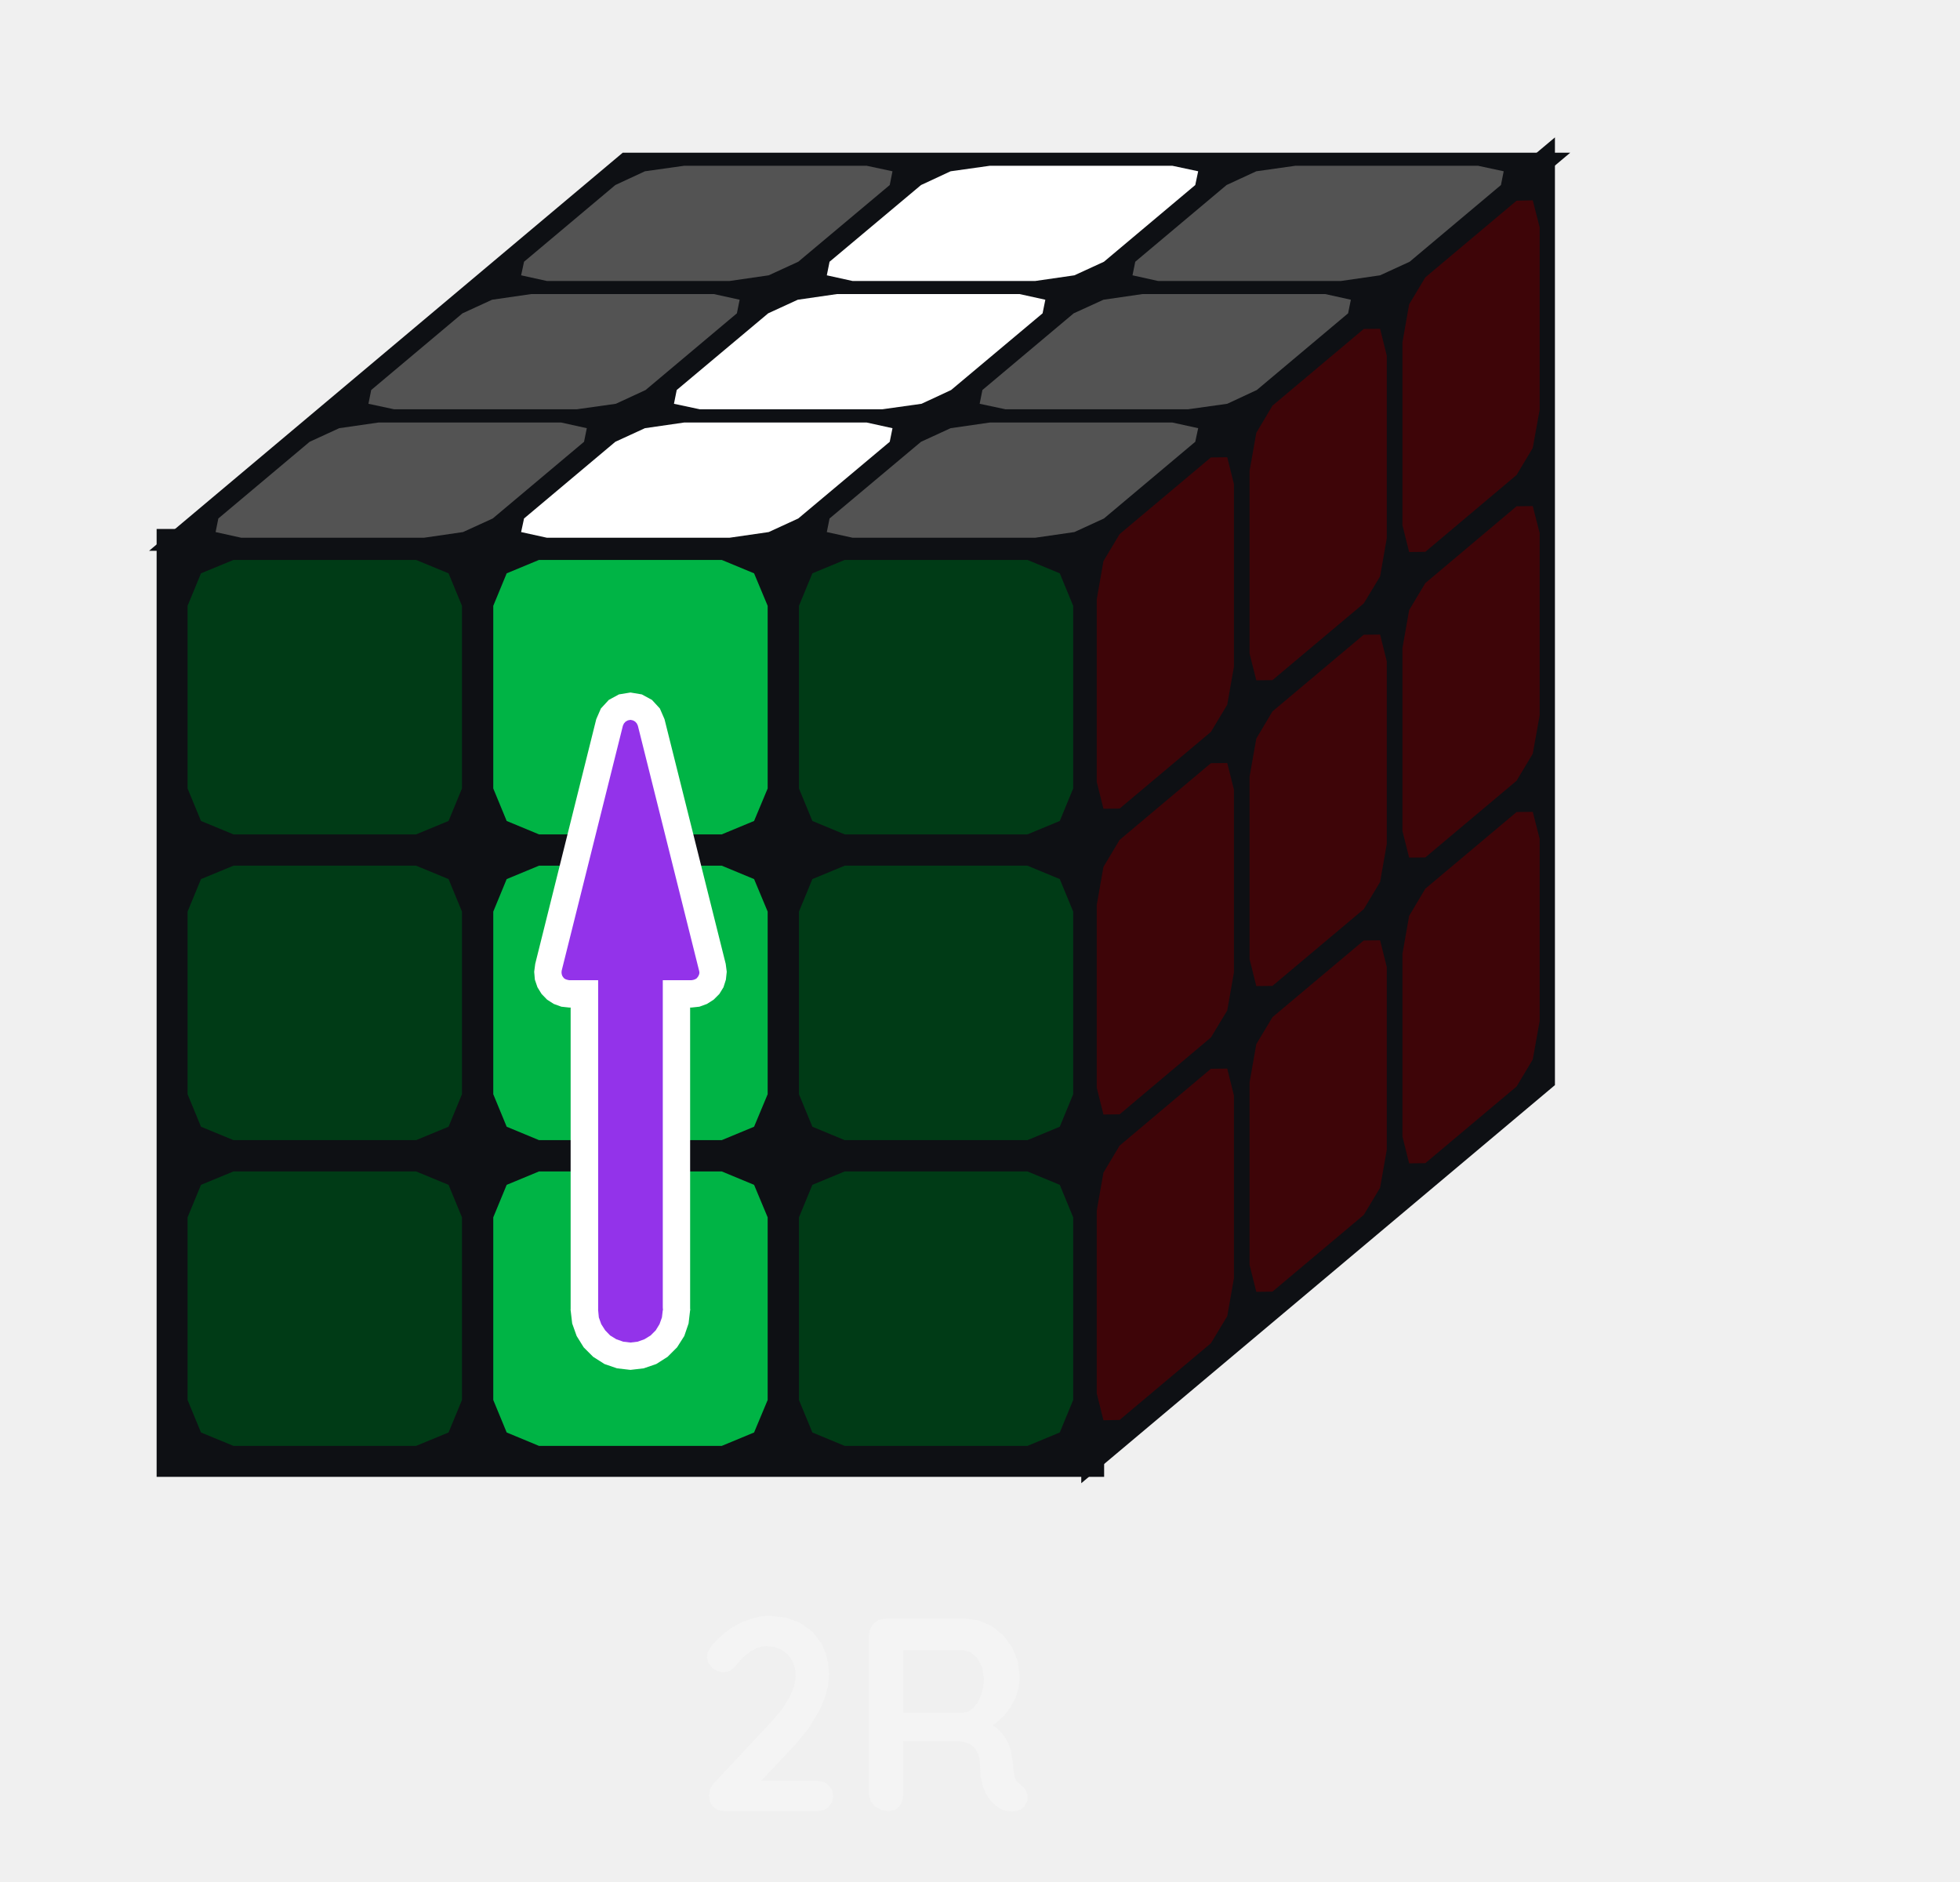
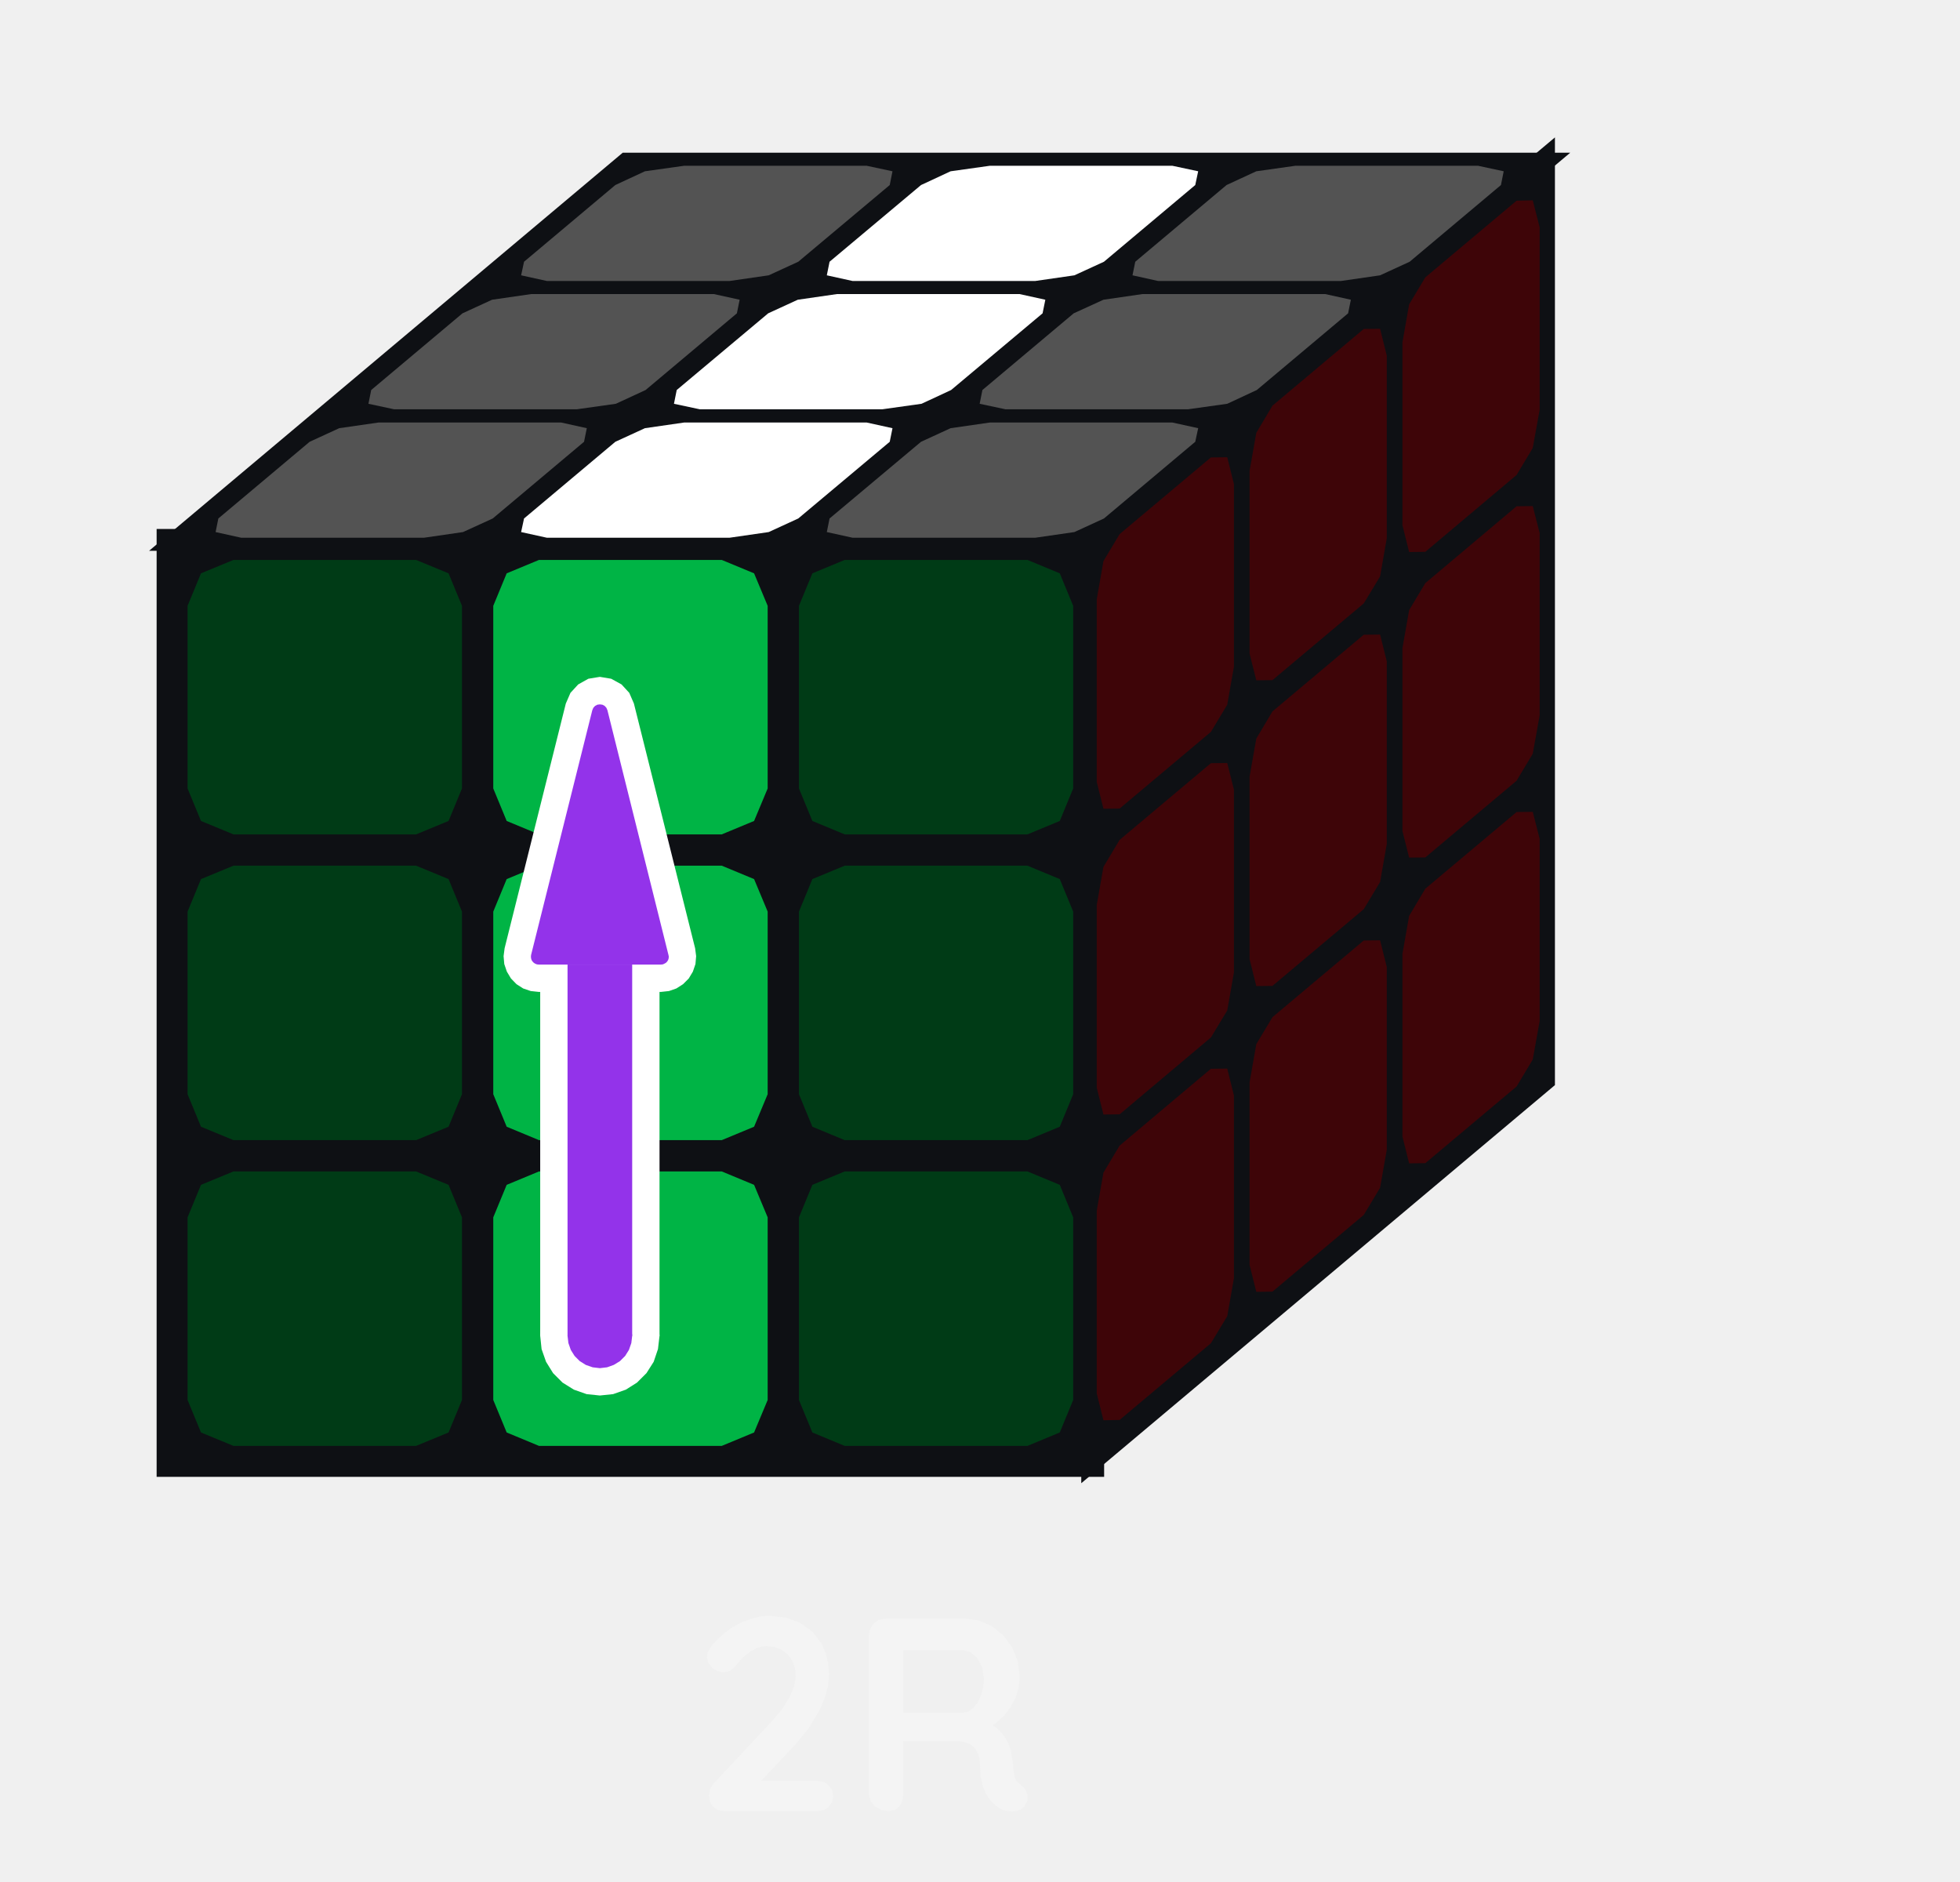
<svg xmlns="http://www.w3.org/2000/svg" viewBox="0 0 114.00 109.20" width="100" height="96">
  <polygon points="9.11,85.76 64.22,85.76 64.22,30.64 9.11,30.64" fill="#0e1014" />
  <polygon points="8.67,31.91 63.78,31.91 91.33,8.76 36.22,8.76" fill="#0e1014" />
  <polygon points="62.89,86.13 90.44,62.98 90.44,7.87 62.89,31.02" fill="#0e1014" />
  <polygon points="51.75,10.64 51.91,9.84 50.41,9.52 39.79,9.52 37.51,9.84 35.79,10.64 30.48,15.10 30.31,15.89 31.81,16.22 42.43,16.22 44.71,15.89 46.43,15.10" fill="#535353" />
  <polygon points="69.52,10.64 69.69,9.84 68.19,9.52 57.57,9.52 55.29,9.84 53.57,10.64 48.25,15.10 48.09,15.89 49.59,16.22 60.21,16.22 62.49,15.89 64.21,15.10" fill="#ffffff" />
  <polygon points="87.30,10.64 87.46,9.84 85.97,9.52 75.34,9.52 73.07,9.84 71.34,10.64 66.03,15.10 65.87,15.89 67.36,16.22 77.99,16.22 80.27,15.89 81.99,15.10" fill="#535353" />
  <polygon points="42.86,18.10 43.02,17.31 41.52,16.98 30.90,16.98 28.62,17.31 26.90,18.10 21.59,22.56 21.43,23.36 22.92,23.68 33.55,23.68 35.82,23.36 37.55,22.56" fill="#535353" />
  <polygon points="60.64,18.10 60.80,17.31 59.30,16.98 48.68,16.98 46.40,17.31 44.68,18.10 39.36,22.56 39.20,23.36 40.70,23.68 51.32,23.68 53.60,23.36 55.32,22.56" fill="#ffffff" />
  <polygon points="78.41,18.10 78.57,17.31 77.08,16.98 66.45,16.98 64.18,17.31 62.45,18.10 57.14,22.56 56.98,23.36 58.48,23.68 69.10,23.68 71.38,23.36 73.10,22.56" fill="#535353" />
  <polygon points="33.97,25.57 34.13,24.78 32.64,24.45 22.01,24.45 19.73,24.78 18.01,25.57 12.70,30.03 12.54,30.82 14.03,31.15 24.66,31.15 26.93,30.82 28.66,30.03" fill="#535353" />
  <polygon points="51.75,25.57 51.91,24.78 50.41,24.45 39.79,24.45 37.51,24.78 35.79,25.57 30.48,30.03 30.31,30.82 31.81,31.15 42.43,31.15 44.71,30.82 46.43,30.03" fill="#ffffff" />
  <polygon points="69.52,25.57 69.69,24.78 68.19,24.45 57.57,24.45 55.29,24.78 53.57,25.57 48.25,30.03 48.09,30.82 49.59,31.15 60.21,31.15 62.49,30.82 64.21,30.03" fill="#535353" />
  <polygon points="71.77,28.03 71.38,26.47 70.43,26.48 65.12,30.94 64.18,32.51 63.79,34.73 63.79,45.35 64.18,46.91 65.12,46.90 70.43,42.44 71.38,40.86 71.77,38.65" fill="#3e0508" />
  <polygon points="80.66,20.56 80.27,19.00 79.32,19.01 74.01,23.47 73.07,25.05 72.68,27.26 72.68,37.89 73.07,39.44 74.01,39.43 79.32,34.97 80.27,33.40 80.66,31.18" fill="#3e0508" />
  <polygon points="89.55,13.09 89.15,11.53 88.21,11.55 82.90,16.01 81.96,17.58 81.57,19.79 81.57,30.42 81.96,31.98 82.90,31.97 88.21,27.50 89.15,25.93 89.55,23.72" fill="#3e0508" />
  <polygon points="71.77,45.80 71.38,44.25 70.43,44.26 65.12,48.72 64.18,50.29 63.79,52.51 63.79,63.13 64.18,64.69 65.12,64.68 70.43,60.21 71.38,58.64 71.77,56.43" fill="#3e0508" />
  <polygon points="80.66,38.34 80.27,36.78 79.32,36.79 74.01,41.25 73.07,42.83 72.68,45.04 72.68,55.66 73.07,57.22 74.01,57.21 79.32,52.75 80.27,51.17 80.66,48.96" fill="#3e0508" />
  <polygon points="89.55,30.87 89.15,29.31 88.21,29.32 82.90,33.79 81.96,35.36 81.57,37.57 81.57,48.20 81.96,49.75 82.90,49.74 88.21,45.28 89.15,43.71 89.55,41.49" fill="#3e0508" />
  <polygon points="71.77,63.58 71.38,62.02 70.43,62.03 65.12,66.50 64.18,68.07 63.79,70.28 63.79,80.91 64.18,82.47 65.12,82.45 70.43,77.99 71.38,76.42 71.77,74.21" fill="#3e0508" />
  <polygon points="80.66,56.11 80.27,54.56 79.32,54.57 74.01,59.03 73.07,60.60 72.68,62.82 72.68,73.44 73.07,75.00 74.01,74.99 79.32,70.53 80.27,68.95 80.66,66.74" fill="#3e0508" />
  <polygon points="89.55,48.65 89.15,47.09 88.21,47.10 82.90,51.56 81.96,53.14 81.57,55.35 81.57,65.97 81.96,67.53 82.90,67.52 88.21,63.06 89.15,61.49 89.55,59.27" fill="#3e0508" />
  <polygon points="26.87,35.11 26.09,33.22 24.20,32.44 13.58,32.44 11.69,33.22 10.91,35.11 10.91,45.73 11.69,47.62 13.58,48.40 24.20,48.40 26.09,47.62 26.87,45.73" fill="#003b16" />
  <polygon points="44.65,35.11 43.86,33.22 41.98,32.44 31.35,32.44 29.47,33.22 28.69,35.11 28.69,45.73 29.47,47.62 31.35,48.40 41.98,48.40 43.86,47.62 44.65,45.73" fill="#00b445" />
  <polygon points="62.42,35.11 61.64,33.22 59.76,32.44 49.13,32.44 47.25,33.22 46.47,35.11 46.47,45.73 47.25,47.62 49.13,48.40 59.76,48.40 61.64,47.62 62.42,45.73" fill="#003b16" />
  <polygon points="26.87,52.89 26.09,51.00 24.20,50.22 13.58,50.22 11.69,51.00 10.91,52.89 10.91,63.51 11.69,65.40 13.58,66.18 24.20,66.18 26.09,65.40 26.87,63.51" fill="#003b16" />
  <polygon points="44.65,52.89 43.86,51.00 41.98,50.22 31.35,50.22 29.47,51.00 28.69,52.89 28.69,63.51 29.47,65.40 31.35,66.18 41.98,66.18 43.86,65.40 44.65,63.51" fill="#00b445" />
  <polygon points="62.42,52.89 61.64,51.00 59.76,50.22 49.13,50.22 47.25,51.00 46.47,52.89 46.47,63.51 47.25,65.40 49.13,66.18 59.76,66.18 61.64,65.40 62.42,63.51" fill="#003b16" />
  <polygon points="26.87,70.67 26.09,68.78 24.20,68.00 13.58,68.00 11.69,68.78 10.91,70.67 10.91,81.29 11.69,83.18 13.58,83.96 24.20,83.96 26.09,83.18 26.87,81.29" fill="#003b16" />
  <polygon points="44.65,70.67 43.86,68.78 41.98,68.00 31.35,68.00 29.47,68.78 28.69,70.67 28.69,81.29 29.47,83.18 31.35,83.96 41.98,83.96 43.86,83.18 44.65,81.29" fill="#00b445" />
  <polygon points="62.42,70.67 61.64,68.78 59.76,68.00 49.13,68.00 47.25,68.78 46.47,70.67 46.47,81.29 47.25,83.18 49.13,83.96 59.76,83.96 61.64,83.18 62.42,81.29" fill="#003b16" />
-   <polygon points="33.19,76.07 33.19,56.88 40.14,56.88 40.14,76.07" fill="#ffffff" />
-   <polygon points="40.14,76.07 40.05,75.30 39.80,74.56 39.38,73.90 38.83,73.35 38.17,72.94 37.44,72.68 36.67,72.60 35.89,72.68 35.16,72.94 34.50,73.35 33.95,73.90 33.54,74.56 33.28,75.30 33.19,76.07 33.28,76.84 33.54,77.57 33.95,78.23 34.50,78.78 35.16,79.20 35.89,79.45 36.67,79.54 37.44,79.45 38.17,79.20 38.83,78.78 39.38,78.23 39.80,77.57 40.05,76.84" fill="#ffffff" />
-   <polygon points="33.11,58.47 32.65,58.42 32.21,58.26 31.82,58.01 31.50,57.68 31.26,57.29 31.11,56.85 31.07,56.39 31.13,55.93 34.68,41.70 34.95,41.08 35.41,40.58 36.00,40.26 36.67,40.15 37.33,40.26 37.92,40.58 38.38,41.08 38.65,41.70 42.21,55.93 42.27,56.39 42.22,56.85 42.08,57.29 41.84,57.68 41.51,58.01 41.12,58.26 40.68,58.42 40.22,58.47" fill="#ffffff" />
-   <polygon points="34.79,76.07 34.79,56.88 38.55,56.88 38.55,76.07" fill="#9333ea" />
-   <polygon points="38.55,76.07 38.50,75.65 38.36,75.25 38.14,74.90 37.84,74.60 37.48,74.37 37.09,74.23 36.67,74.19 36.25,74.23 35.85,74.37 35.49,74.60 35.20,74.90 34.97,75.25 34.83,75.65 34.79,76.07 34.83,76.49 34.97,76.88 35.20,77.24 35.49,77.54 35.85,77.76 36.25,77.90 36.67,77.95 37.09,77.90 37.48,77.76 37.84,77.54 38.14,77.24 38.36,76.88 38.50,76.49" fill="#9333ea" />
-   <polygon points="33.11,56.88 33.01,56.86 32.91,56.83 32.82,56.78 32.75,56.70 32.70,56.62 32.67,56.52 32.66,56.42 32.67,56.32 36.23,42.08 36.29,41.95 36.39,41.84 36.52,41.77 36.67,41.74 36.81,41.77 36.94,41.84 37.04,41.95 37.10,42.08 40.66,56.32 40.68,56.42 40.67,56.52 40.63,56.62 40.58,56.70 40.51,56.78 40.42,56.83 40.33,56.86 40.22,56.88" fill="#9333ea" />
+   <polygon points="31.42,77.56 31.42,55.97 38.36,55.97 38.36,77.56" fill="#ffffff" />
+   <polygon points="38.36,77.56 38.27,76.79 38.02,76.05 37.60,75.40 37.05,74.85 36.40,74.43 35.66,74.18 34.89,74.09 34.12,74.18 33.38,74.43 32.72,74.85 32.17,75.40 31.76,76.05 31.50,76.79 31.42,77.56 31.50,78.33 31.76,79.07 32.17,79.73 32.72,80.28 33.38,80.69 34.12,80.95 34.89,81.03 35.66,80.95 36.40,80.69 37.05,80.28 37.60,79.73 38.02,79.07 38.27,78.33" fill="#ffffff" />
+   <polygon points="31.33,57.56 30.87,57.51 30.43,57.36 30.04,57.11 29.72,56.78 29.48,56.38 29.33,55.94 29.29,55.48 29.35,55.02 32.91,40.79 33.18,40.17 33.63,39.68 34.22,39.35 34.89,39.24 35.55,39.35 36.15,39.68 36.60,40.17 36.87,40.79 40.43,55.02 40.49,55.48 40.45,55.94 40.30,56.38 40.06,56.78 39.73,57.11 39.34,57.36 38.91,57.51 38.45,57.56" fill="#ffffff" />
+   <polygon points="33.01,77.56 33.01,55.97 36.77,55.97 36.77,77.56" fill="#9333ea" />
+   <polygon points="36.77,77.56 36.72,77.14 36.58,76.75 36.36,76.39 36.06,76.09 35.70,75.87 35.31,75.73 34.89,75.68 34.47,75.73 34.07,75.87 33.72,76.09 33.42,76.39 33.20,76.75 33.06,77.14 33.01,77.56 33.06,77.98 33.20,78.38 33.42,78.73 33.72,79.03 34.07,79.25 34.47,79.39 34.89,79.44 35.31,79.39 35.70,79.25 36.06,79.03 36.36,78.73 36.58,78.38 36.72,77.98" fill="#9333ea" />
+   <polygon points="31.33,55.97 31.23,55.96 31.13,55.92 31.05,55.87 30.98,55.80 30.92,55.71 30.89,55.61 30.88,55.51 30.89,55.41 34.45,41.18 34.51,41.04 34.61,40.93 34.74,40.86 34.89,40.84 35.04,40.86 35.17,40.93 35.27,41.04 35.33,41.18 38.88,55.41 38.90,55.51 38.89,55.61 38.86,55.71 38.80,55.80 38.73,55.87 38.64,55.92 38.55,55.96 38.45,55.97" fill="#9333ea" />
  <polygon points="47.56,103.44 47.92,103.50 48.20,103.70 48.40,103.98 48.46,104.34 48.40,104.67 48.20,104.95 47.92,105.14 47.56,105.20 42.12,105.20 41.76,105.14 41.47,104.94 41.29,104.65 41.23,104.29 41.30,103.91 41.52,103.58 45.00,99.86 45.53,99.21 45.94,98.54 46.20,97.91 46.28,97.38 46.24,96.88 46.08,96.45 45.82,96.09 45.48,95.82 45.07,95.66 44.59,95.60 44.28,95.63 43.96,95.74 43.65,95.91 43.35,96.14 43.06,96.42 42.80,96.74 42.60,96.94 42.41,97.06 42.23,97.10 42.06,97.12 41.72,97.06 41.41,96.86 41.19,96.57 41.12,96.24 41.16,95.97 41.30,95.71 41.51,95.45 41.76,95.18 42.18,94.81 42.65,94.48 43.16,94.21 43.68,94.01 44.20,93.88 44.70,93.84 45.70,93.94 46.56,94.26 47.27,94.78 47.79,95.46 48.03,96.02 48.17,96.62 48.22,97.30 48.16,97.90 47.99,98.56 47.70,99.26 47.09,100.30 46.30,101.28 44.14,103.58 43.96,103.44" fill="#f4f4f4" />
  <polygon points="51.69,105.20 51.27,105.13 50.89,104.92 50.63,104.61 50.54,104.22 50.54,94.98 50.61,94.59 50.82,94.28 51.13,94.07 51.52,94.00 56.12,94.00 56.93,94.11 57.68,94.44 58.34,94.96 58.86,95.66 59.20,96.49 59.31,97.44 59.24,98.04 59.06,98.62 58.77,99.17 58.39,99.66 57.94,100.07 57.44,100.38 57.45,100.02 57.86,100.28 58.20,100.58 58.46,100.92 58.66,101.29 58.80,101.68 58.86,102.10 58.92,102.47 58.95,102.80 58.99,103.08 59.04,103.31 59.15,103.50 59.32,103.63 59.61,103.89 59.76,104.23 59.76,104.60 59.58,104.93 59.38,105.10 59.13,105.19 58.86,105.22 58.59,105.19 58.34,105.13 58.14,105.04 57.87,104.84 57.60,104.57 57.35,104.20 57.16,103.73 57.03,103.12 56.99,102.37 56.96,102.10 56.89,101.86 56.77,101.65 56.62,101.46 56.42,101.31 56.17,101.21 55.88,101.14 55.53,101.12 52.30,101.12 52.54,100.75 52.54,99.86 52.32,99.47 56.04,99.47 56.33,99.41 56.60,99.21 56.85,98.90 57.05,98.49 57.19,98.01 57.23,97.49 57.13,96.84 56.85,96.31 56.46,95.96 56.04,95.84 52.35,95.84 52.54,95.33 52.54,99.86 52.54,100.75 52.54,104.22 52.48,104.61 52.32,104.92 52.05,105.13" fill="#f4f4f4" />
</svg>
